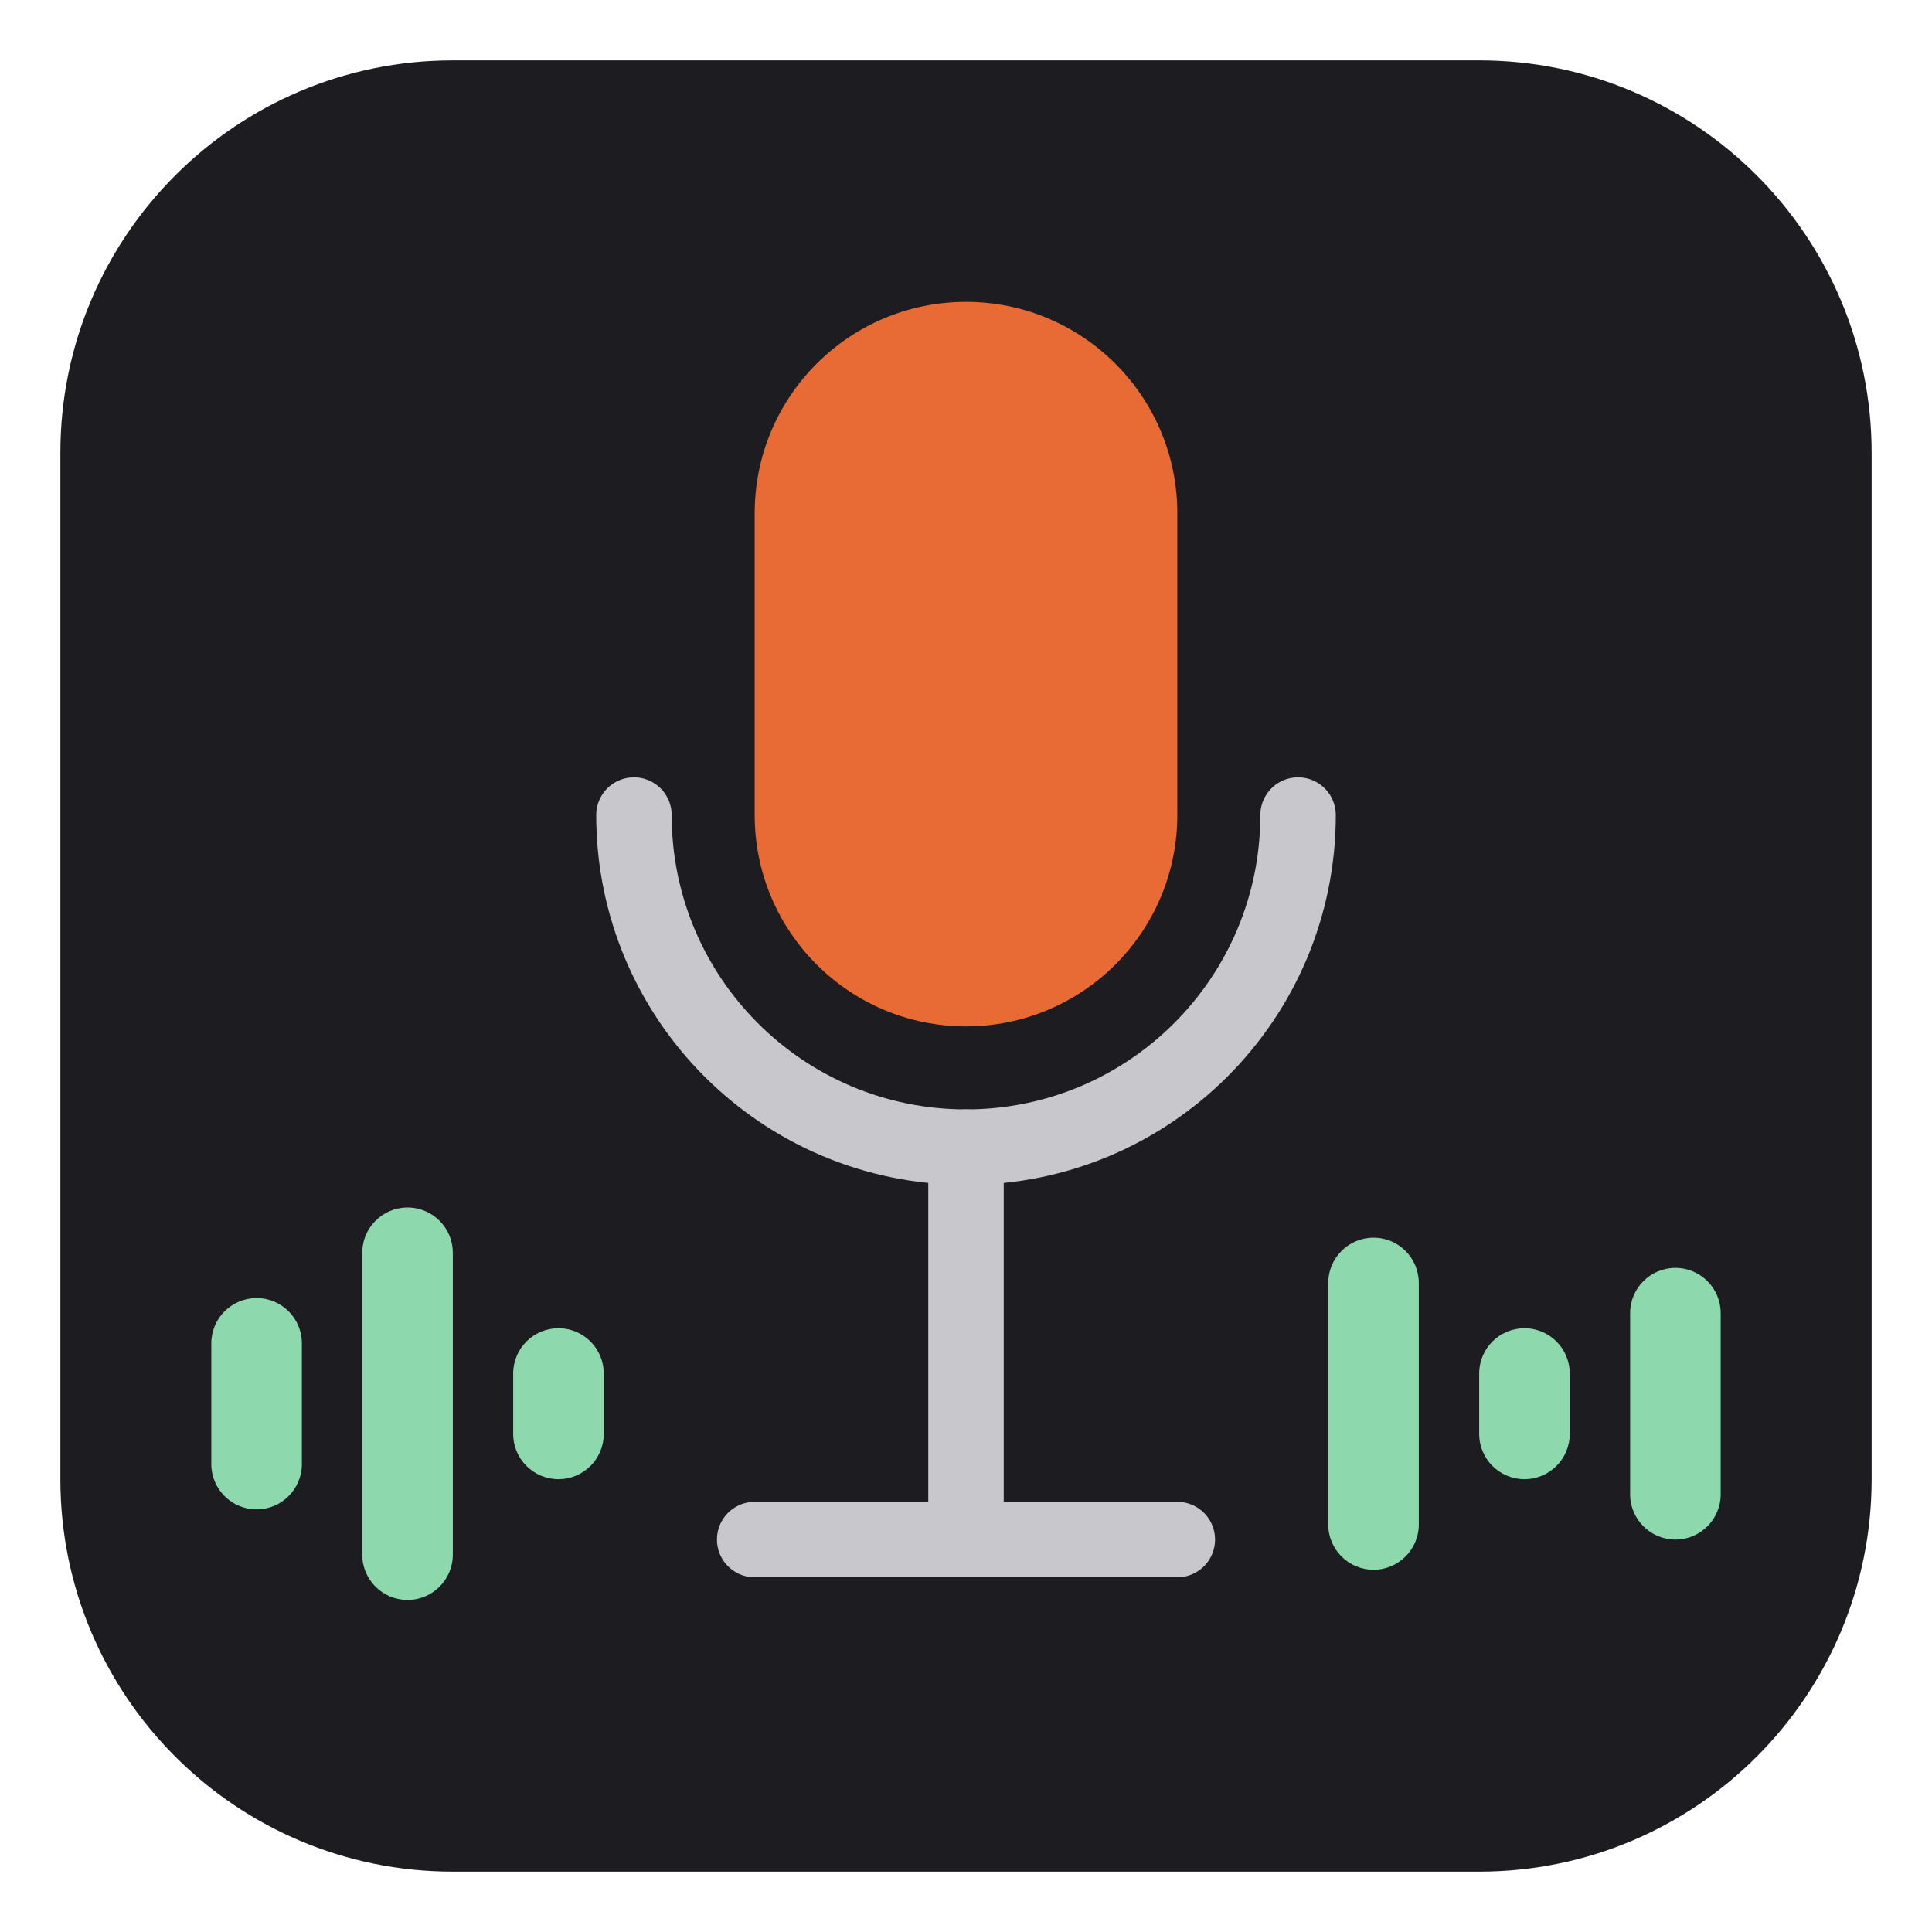
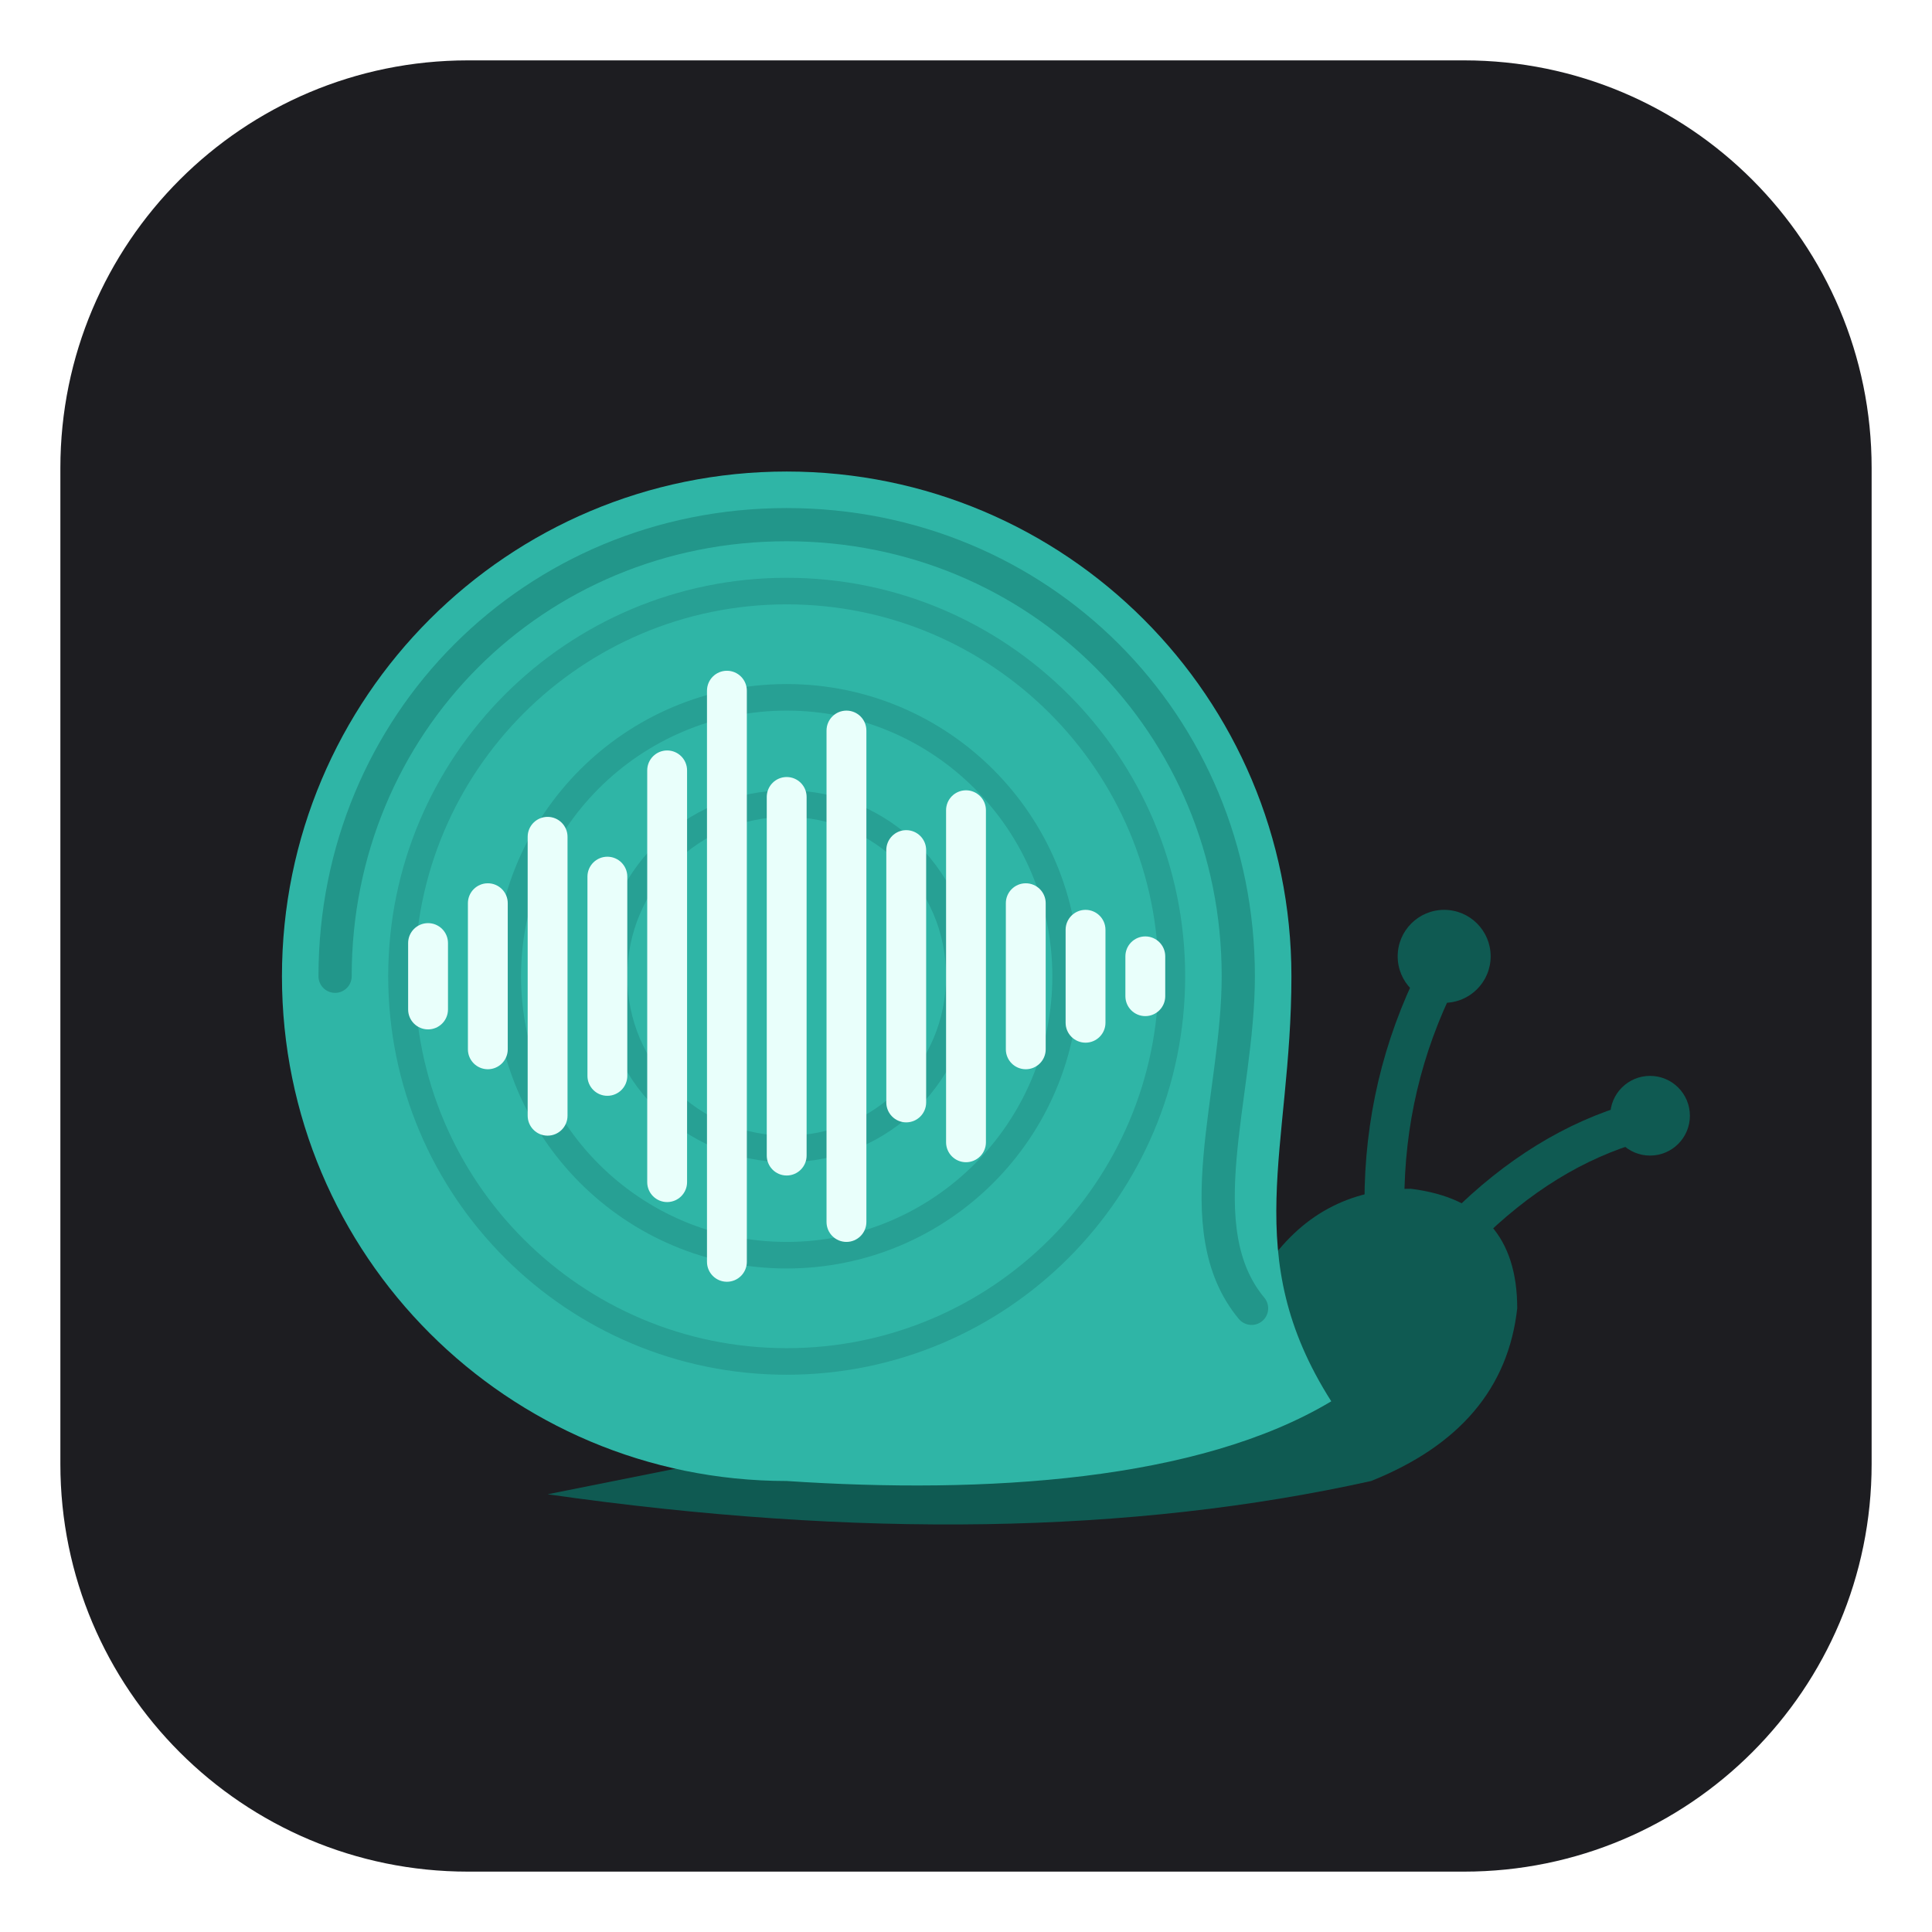
- <svg xmlns="http://www.w3.org/2000/svg" viewBox="0 0 128 128">
-   <rect x="4" y="4" width="120" height="120" rx="26" fill="#1d1d21" />
-   <g fill="#8ed8ae">
-     <rect x="14" y="86" width="6" height="14" rx="3" />
-     <rect x="24" y="80" width="6" height="26" rx="3" />
-     <rect x="34" y="88" width="6" height="10" rx="3" />
-     <rect x="88" y="82" width="6" height="22" rx="3" />
-     <rect x="98" y="88" width="6" height="10" rx="3" />
-     <rect x="108" y="84" width="6" height="18" rx="3" />
+ <svg xmlns="http://www.w3.org/2000/svg" viewBox="0 0 256 256">
+   <rect x="8" y="8" width="240" height="240" rx="54" fill="#1d1d21" />
+   <g transform="translate(128 132) scale(.88) translate(-143 -125)">
+     <path d="M80 200Q150 210 204 198Q224 190 226 172Q226 156 210 154Q196 154 188 166L150 186Z" fill="#0f5a52" />
+     <g fill="none" stroke="#0f5a52" stroke-width="6" stroke-linecap="round">
+       <path d="M206 156Q206 138 214 122" />
+       <path d="M218 160Q230 148 244 144" />
+     </g>
+     <circle cx="215" cy="119" r="7" fill="#0f5a52" />
+     <circle cx="246" cy="143" r="6" fill="#0f5a52" />
+     <path d="M116 46C158 46 192 80 192 122C192 148 184 164 198 186C178 198 146 200 116 198C74 198 40 164 40 122C40 80 74 46 116 46Z" fill="#2fb5a6" />
+     <path d="M186 172C176 160 184 140 184 122C184 84 154 54 116 54C78 54 48 84 48 122" fill="none" stroke="#22968a" stroke-width="5" stroke-linecap="round" />
+     <circle cx="116" cy="122" r="26" fill="none" stroke="#27a094" stroke-width="4" />
+     <circle cx="116" cy="122" r="42" fill="none" stroke="#27a094" stroke-width="4" />
+     <circle cx="116" cy="122" r="58" fill="none" stroke="#27a094" stroke-width="4" />
+     <rect x="59.0" y="114.0" width="6" height="16" rx="3" fill="#e9fffb" />
+     <rect x="68.0" y="108.0" width="6" height="28" rx="3" fill="#e9fffb" />
+     <rect x="77.0" y="98.0" width="6" height="48" rx="3" fill="#e9fffb" />
+     <rect x="86.0" y="104.0" width="6" height="36" rx="3" fill="#e9fffb" />
+     <rect x="95.0" y="88.0" width="6" height="68" rx="3" fill="#e9fffb" />
+     <rect x="104.0" y="76.0" width="6" height="92" rx="3" fill="#e9fffb" />
+     <rect x="113.0" y="92.0" width="6" height="60" rx="3" fill="#e9fffb" />
+     <rect x="122.0" y="82.0" width="6" height="80" rx="3" fill="#e9fffb" />
+     <rect x="131.0" y="100.0" width="6" height="44" rx="3" fill="#e9fffb" />
+     <rect x="140.0" y="94.0" width="6" height="56" rx="3" fill="#e9fffb" />
+     <rect x="149.0" y="108.0" width="6" height="28" rx="3" fill="#e9fffb" />
+     <rect x="158.0" y="112.0" width="6" height="20" rx="3" fill="#e9fffb" />
+     <rect x="167.0" y="116.0" width="6" height="12" rx="3" fill="#e9fffb" />
  </g>
-   <rect x="50" y="20" width="28" height="48" rx="14" fill="#e86a35" />
-   <path d="M42 54 a22 22 0 0 0 44 0" fill="none" stroke="#c8c8cc" stroke-width="5" stroke-linecap="round" />
-   <line x1="64" y1="76" x2="64" y2="100" stroke="#c8c8cc" stroke-width="5" stroke-linecap="round" />
-   <line x1="50" y1="102" x2="78" y2="102" stroke="#c8c8cc" stroke-width="5" stroke-linecap="round" />
</svg>
